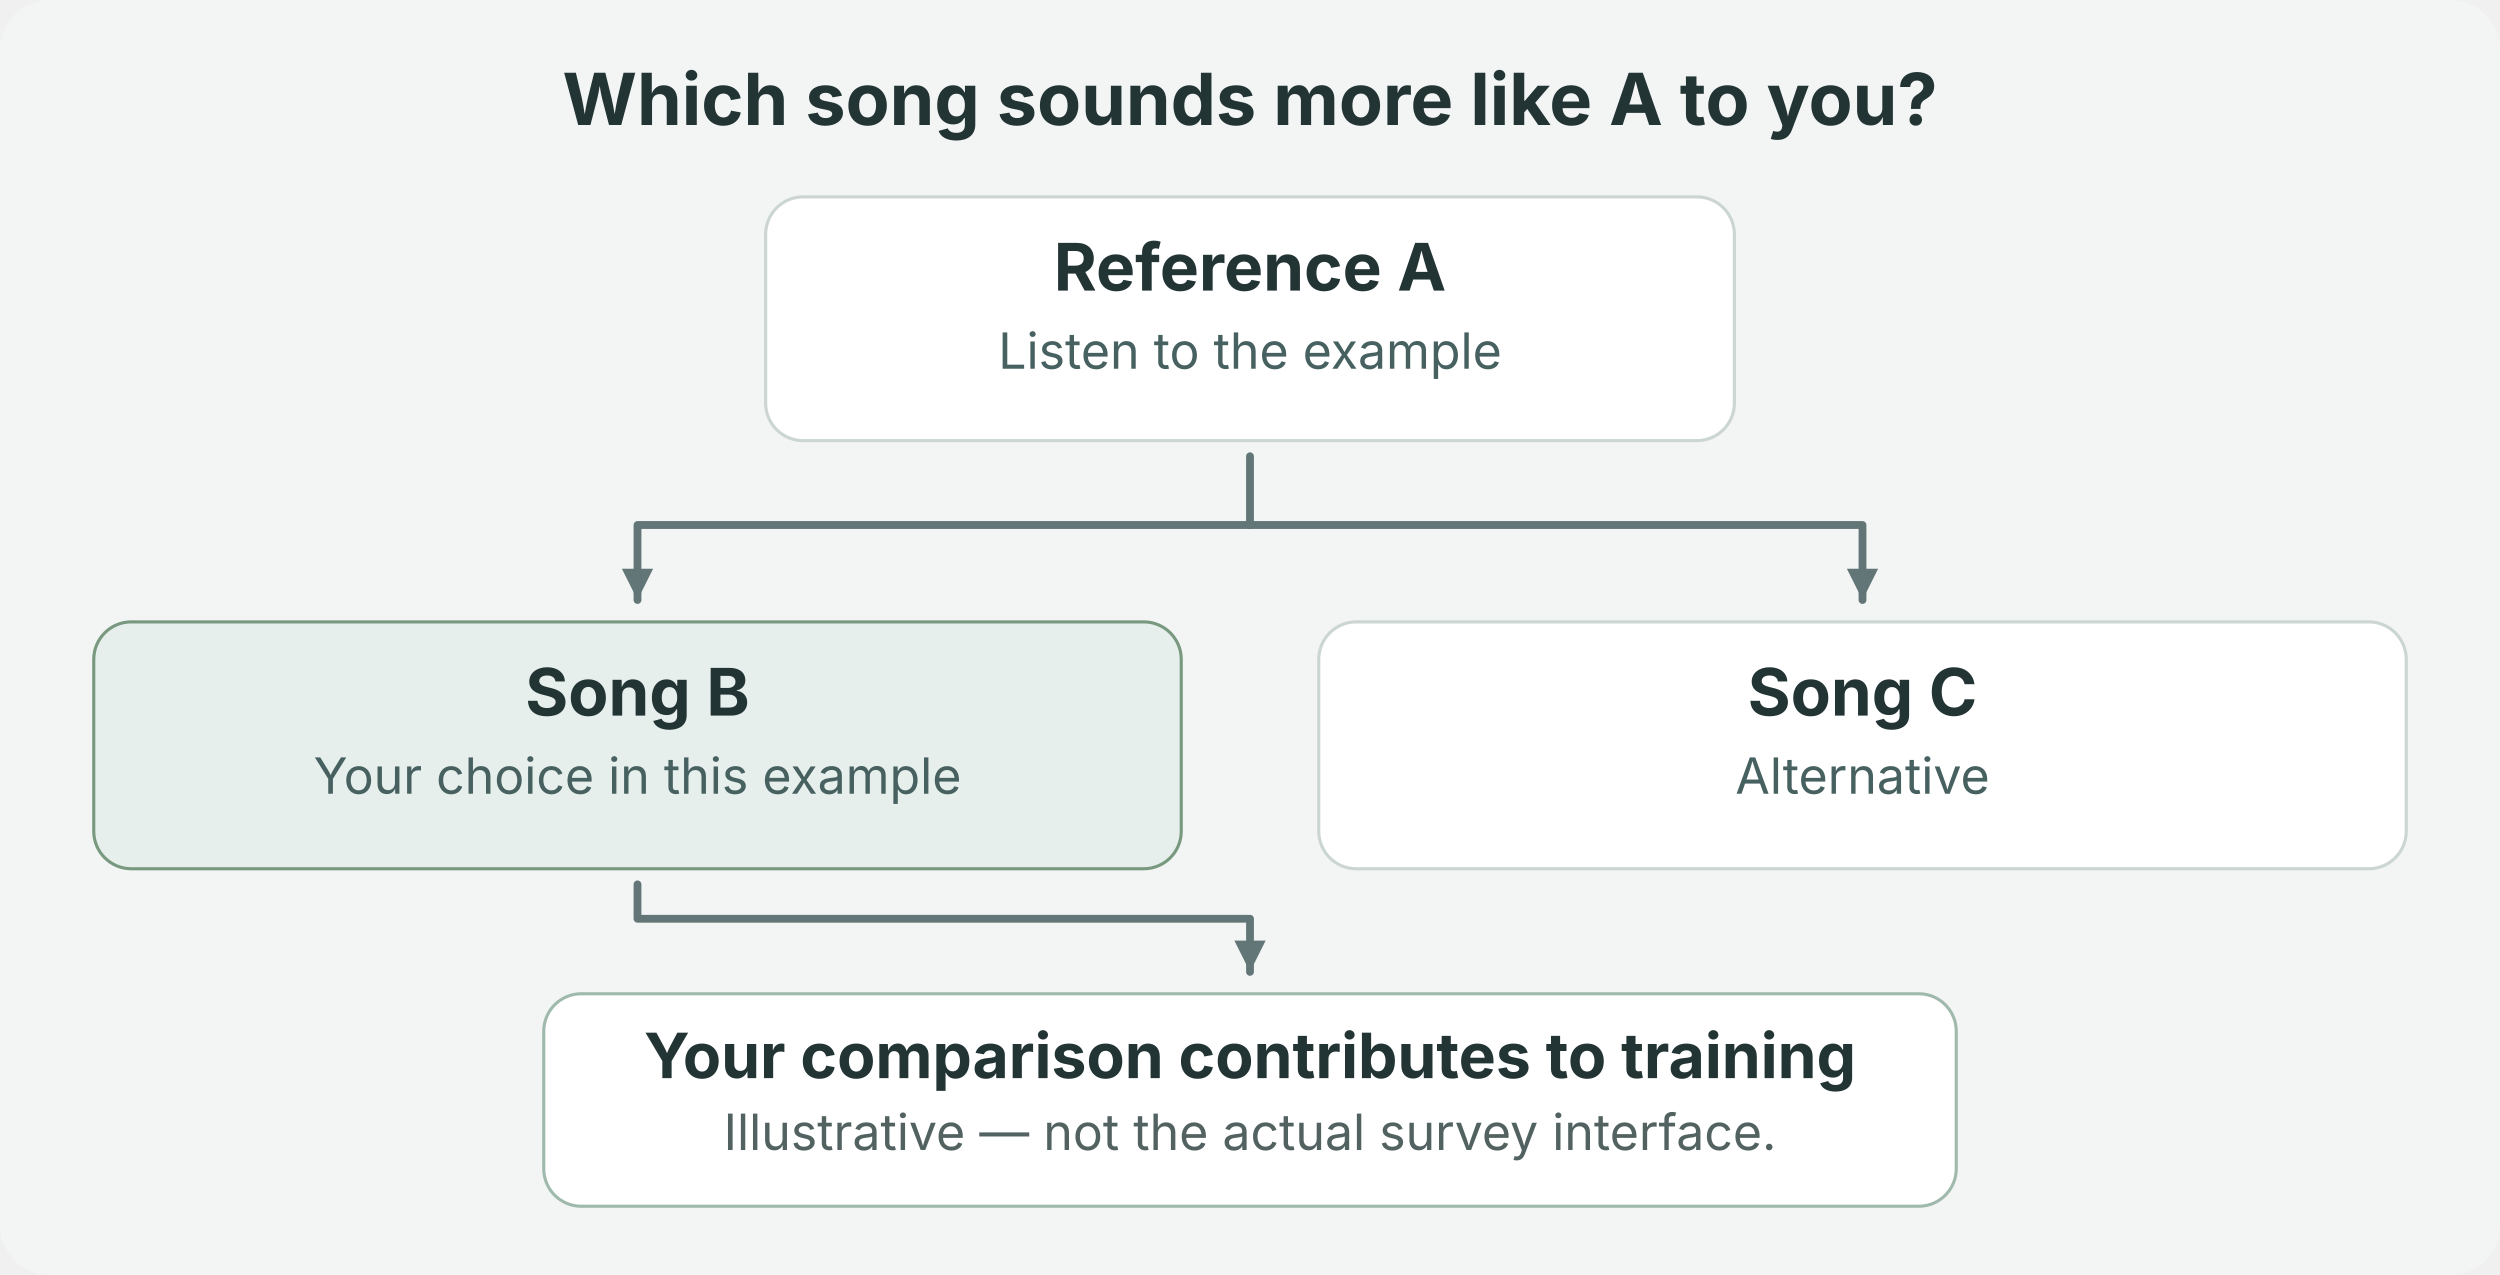
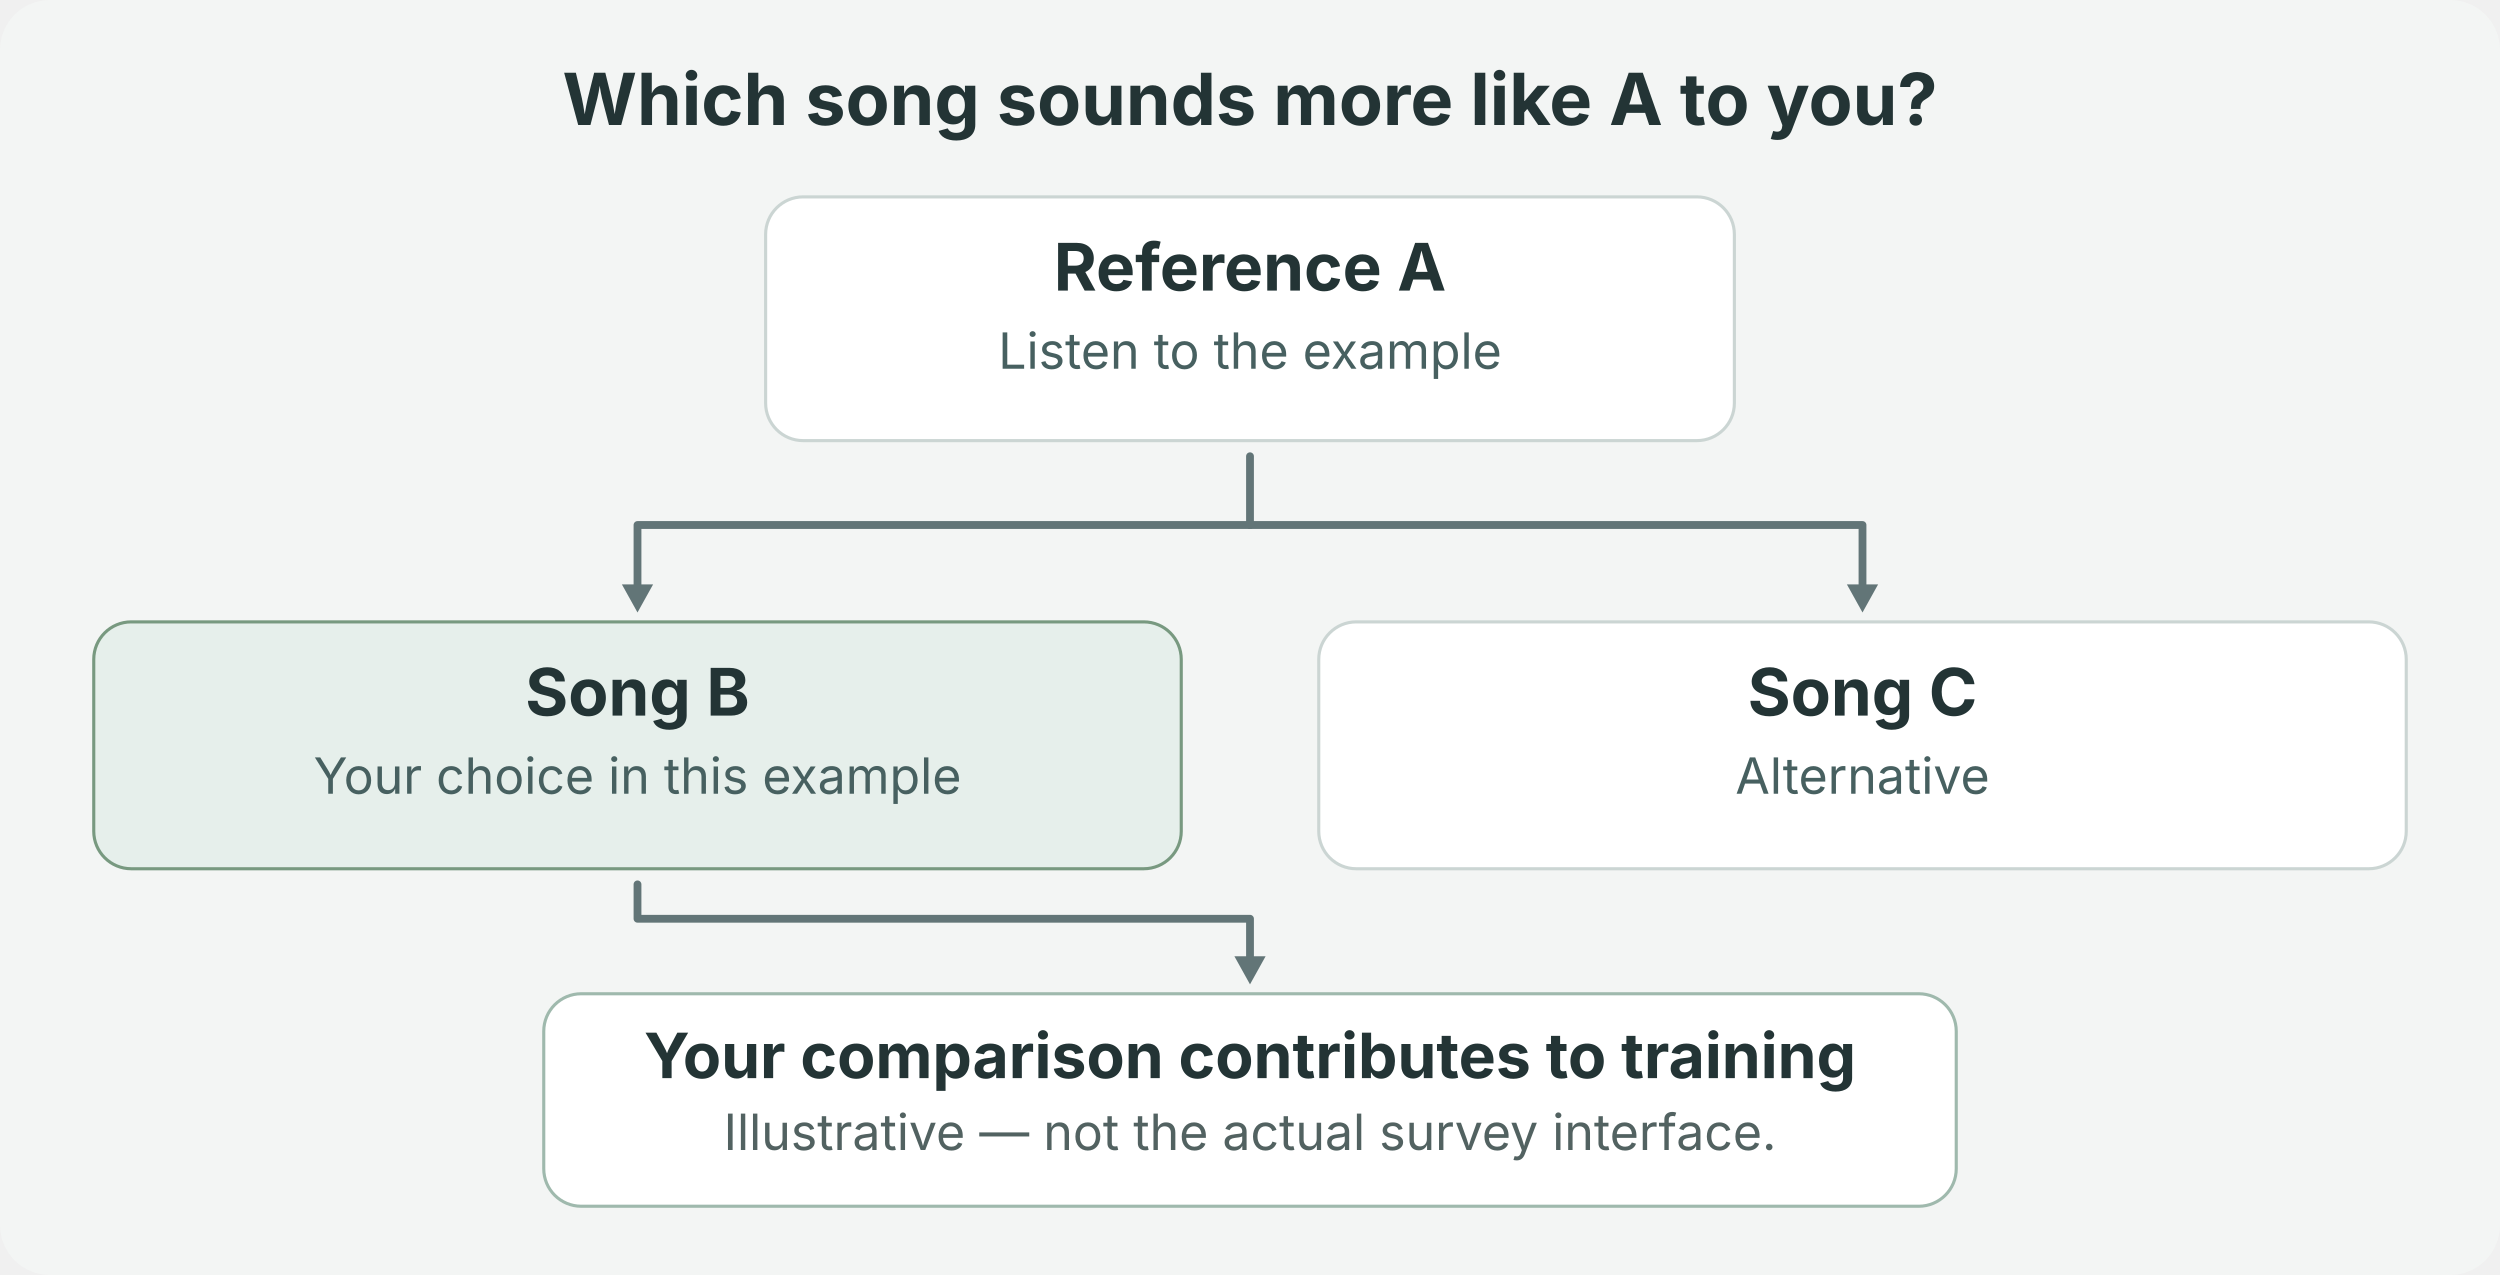
<svg xmlns="http://www.w3.org/2000/svg" width="800" height="408" viewBox="0 0 800 408" role="img" aria-labelledby="title description">
-   <defs>
-     <marker id="arrow" markerUnits="userSpaceOnUse" markerWidth="12" markerHeight="12" refX="10" refY="5" orient="auto" viewBox="0 0 12 10" overflow="visible">
-       <path d="M0 0 L10 5 L0 10 Z" fill="#627577" />
-     </marker>
-   </defs>
  <rect width="800" height="408" rx="16" fill="#f3f5f4" />
  <g font-family="system-ui, -apple-system, Segoe UI, sans-serif" fill="#233435">
    <text x="400" y="40" font-size="23" text-anchor="middle" font-weight="650" fill="#233435">Which song sounds more like A to you?</text>
    <path class="connector" d="M400 146 V168" fill="none" stroke="#627577" stroke-width="2.5" stroke-linejoin="round" stroke-linecap="round" />
-     <path class="connector" d="M400 168 H204 V192" fill="none" stroke="#627577" stroke-width="2.5" stroke-linejoin="round" stroke-linecap="round" marker-end="url(#arrow)" />
-     <path class="connector" d="M400 168 H596 V192" fill="none" stroke="#627577" stroke-width="2.5" stroke-linejoin="round" stroke-linecap="round" marker-end="url(#arrow)" />
-     <path class="connector" d="M204 283 V294 H400 V311" fill="none" stroke="#627577" stroke-width="2.5" stroke-linejoin="round" stroke-linecap="round" marker-end="url(#arrow)" />
+     <g class="connector">
+       <path d="M400 168 H204 V188" fill="none" stroke="#627577" stroke-width="2.5" stroke-linecap="round" stroke-linejoin="round" />
+       <path d="M199 187 L204 196 L209 187 Z" fill="#627577" />
+     </g>
+     <g class="connector">
+       <path d="M400 168 H596 V188" fill="none" stroke="#627577" stroke-width="2.5" stroke-linecap="round" stroke-linejoin="round" />
+       <path d="M591 187 L596 196 L601 187 Z" fill="#627577" />
+     </g>
+     <g class="connector">
+       <path d="M204 283 V294 H400 V307" fill="none" stroke="#627577" stroke-width="2.5" stroke-linecap="round" stroke-linejoin="round" />
+       <path d="M395 306 L400 315 L405 306 Z" fill="#627577" />
+     </g>
    <rect x="245" y="63" width="310" height="78" rx="12" fill="#fff" stroke="#cbd5d3" />
    <text x="400" y="93" font-size="21" text-anchor="middle" font-weight="650" fill="#233435">Reference A</text>
    <text x="400" y="118" font-size="16" text-anchor="middle" font-weight="400" fill="#476060">Listen to the example</text>
    <rect x="30" y="199" width="348" height="79" rx="12" fill="#e6efeb" stroke="#789980" />
    <text x="204" y="229" font-size="21" text-anchor="middle" font-weight="650" fill="#233435">Song B</text>
    <text x="204" y="254" font-size="16" text-anchor="middle" font-weight="400" fill="#476060">Your choice in this example</text>
    <rect x="422" y="199" width="348" height="79" rx="12" fill="#fff" stroke="#cbd5d3" />
    <text x="596" y="229" font-size="21" text-anchor="middle" font-weight="650" fill="#233435">Song C</text>
    <text x="596" y="254" font-size="16" text-anchor="middle" font-weight="400" fill="#476060">Alternative</text>
    <rect x="174" y="318" width="452" height="68" rx="12" fill="#fff" stroke="#9fb9ad" />
    <text x="400" y="345" font-size="20" text-anchor="middle" font-weight="650" fill="#233435">Your comparison contributes to training</text>
    <text x="400" y="368" font-size="16" text-anchor="middle" font-weight="400" fill="#526261">Illustrative — not the actual survey interface.</text>
  </g>
</svg>
